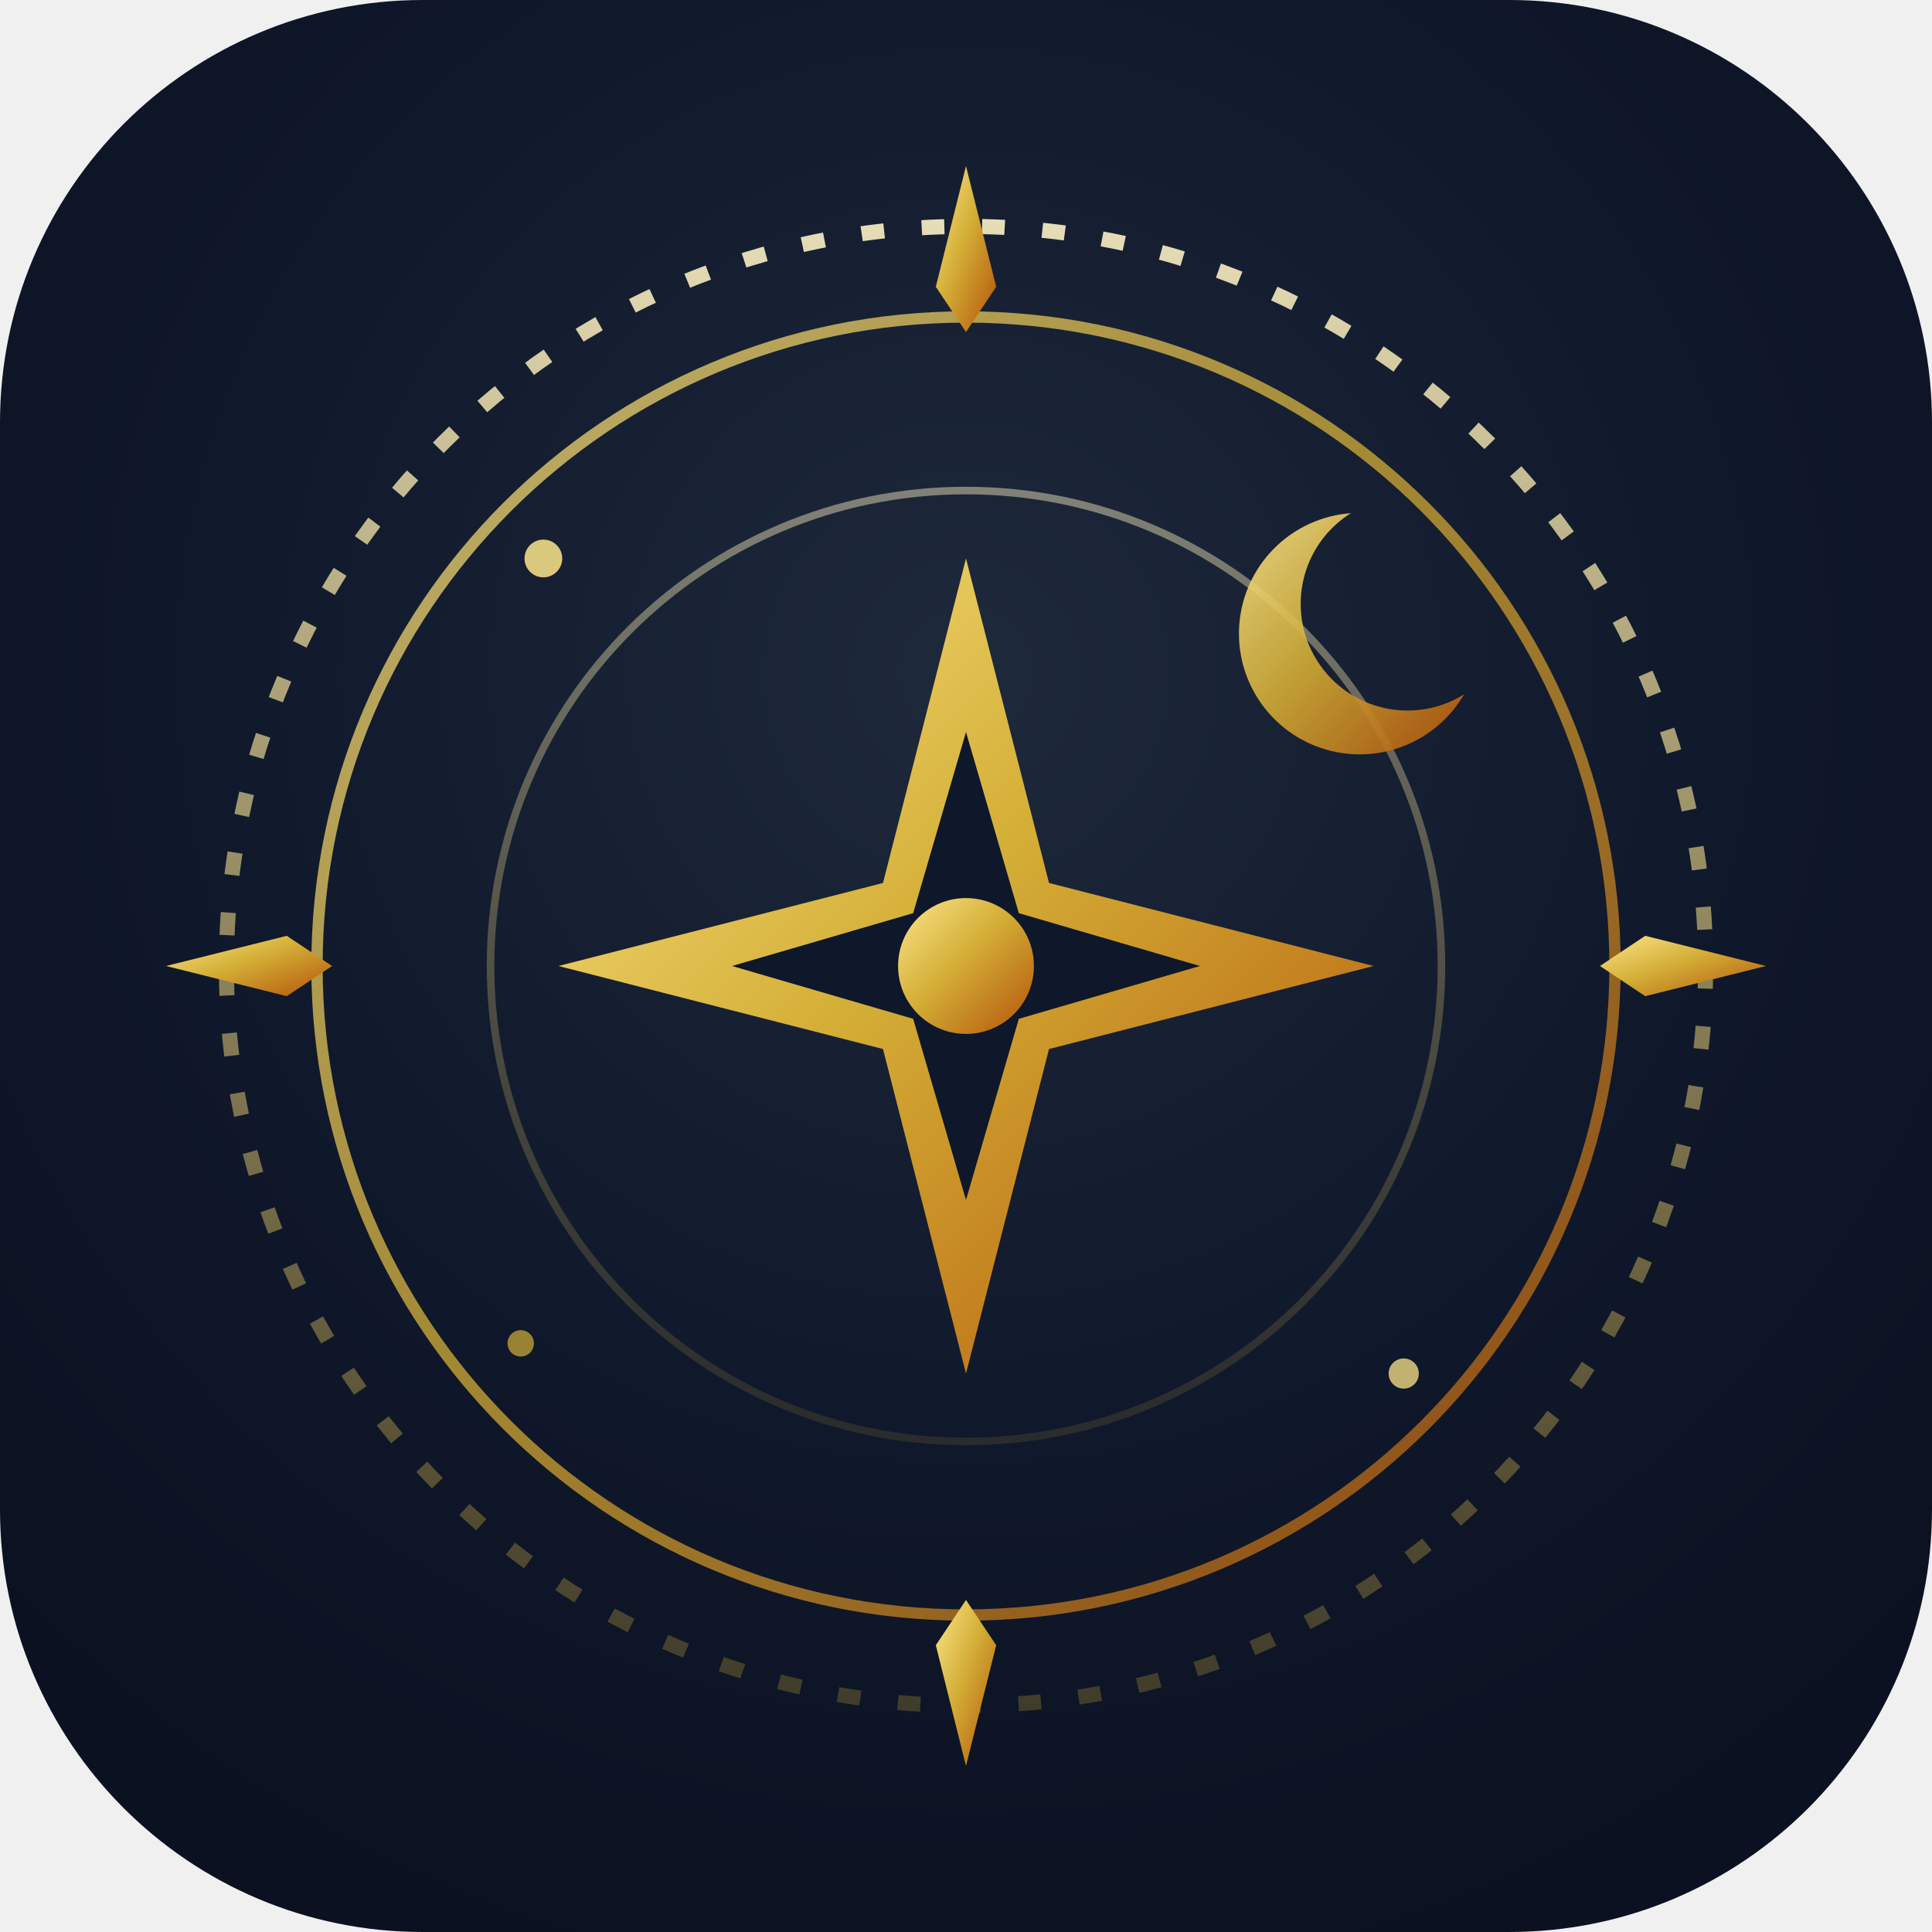
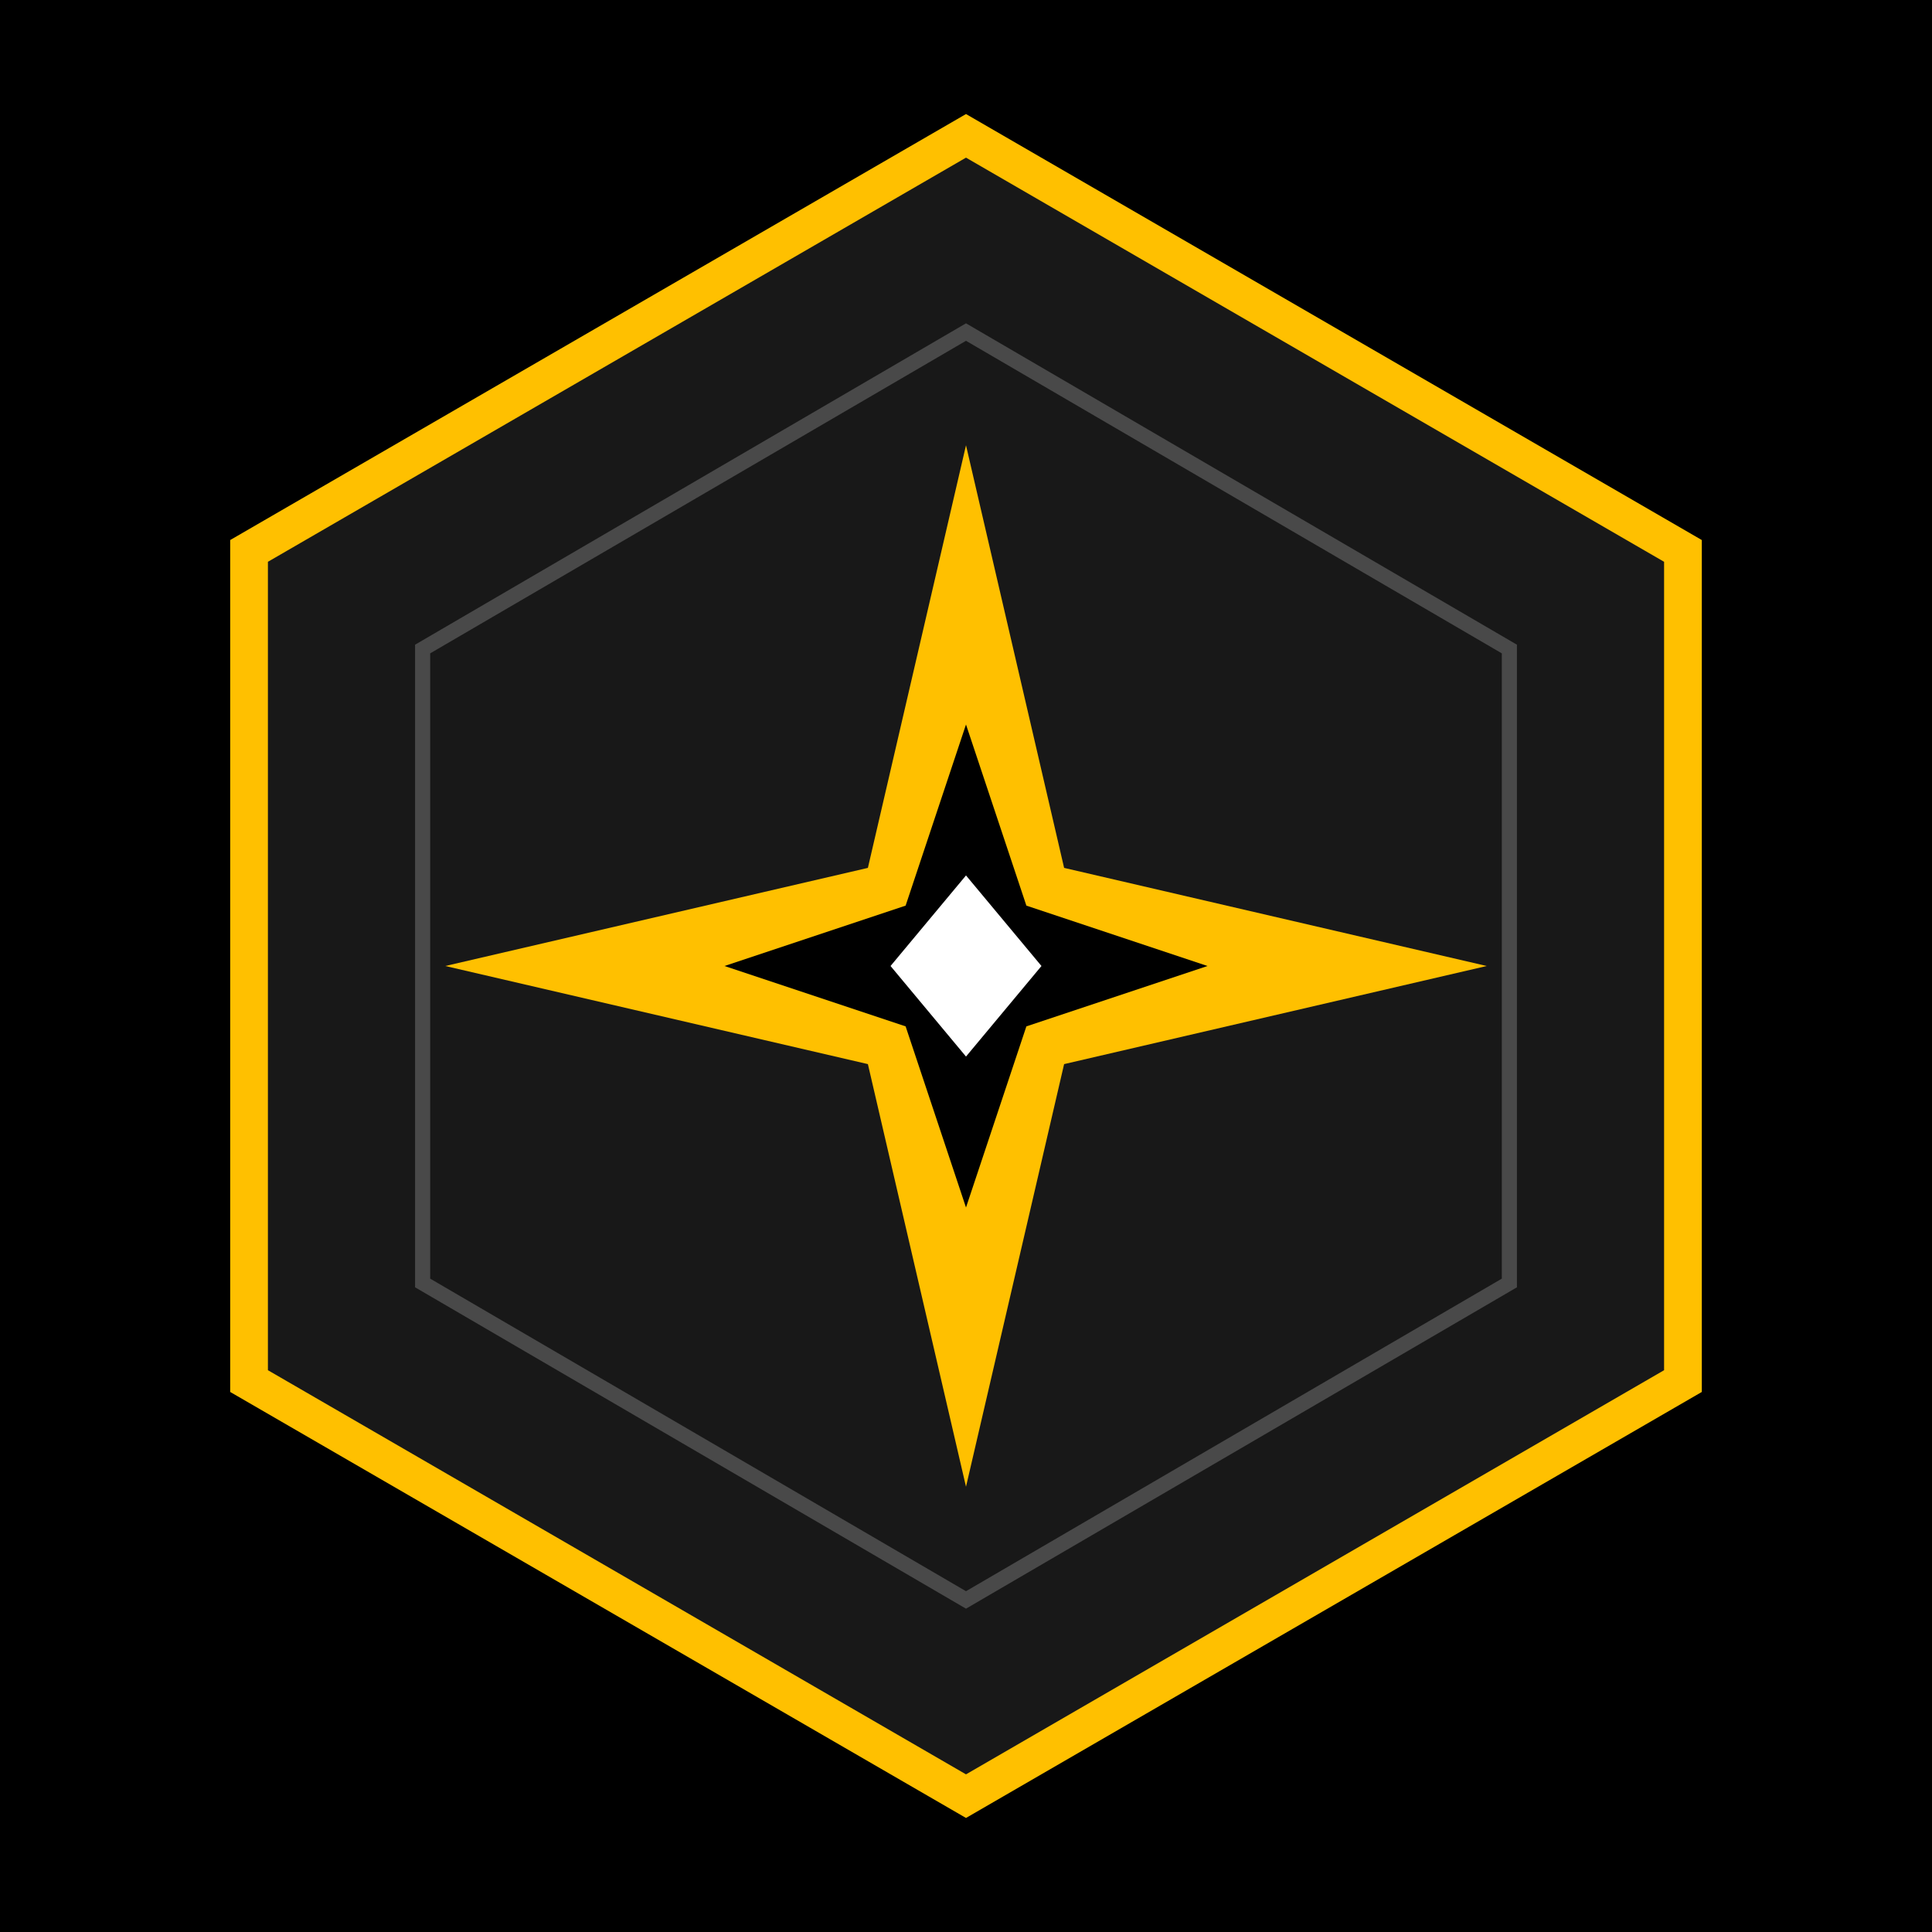
<svg xmlns="http://www.w3.org/2000/svg" viewBox="0 0 512 512" width="512" height="512">
-   <defs>
-     <radialGradient id="bg" cx="50%" cy="35%" r="70%">
-       <stop offset="0%" stop-color="#1e293b" />
-       <stop offset="60%" stop-color="#0f172a" />
-       <stop offset="100%" stop-color="#0b1120" />
-     </radialGradient>
-     <linearGradient id="gold" x1="0%" y1="0%" x2="100%" y2="100%">
-       <stop offset="0%" stop-color="#fde68a" />
-       <stop offset="45%" stop-color="#d4af37" />
-       <stop offset="100%" stop-color="#b45309" />
-     </linearGradient>
-     <linearGradient id="goldSoft" x1="0%" y1="0%" x2="0%" y2="100%">
-       <stop offset="0%" stop-color="#fef3c7" stop-opacity="0.9" />
-       <stop offset="100%" stop-color="#d4af37" stop-opacity="0.25" />
-     </linearGradient>
-   </defs>
-   <rect width="512" height="512" rx="112" fill="url(#bg)" />
-   <circle cx="256" cy="256" r="196" fill="none" stroke="url(#goldSoft)" stroke-width="4" stroke-dasharray="6 10" />
-   <circle cx="256" cy="256" r="172" fill="none" stroke="url(#gold)" stroke-width="3" opacity="0.75" />
-   <circle cx="256" cy="256" r="126" fill="none" stroke="url(#goldSoft)" stroke-width="2" opacity="0.5" />
-   <g fill="url(#gold)">
-     <polygon points="256,44 264,76 256,88 248,76" />
-     <polygon points="256,468 264,436 256,424 248,436" />
-     <polygon points="44,256 76,248 88,256 76,264" />
-     <polygon points="468,256 436,248 424,256 436,264" />
-   </g>
-   <g transform="translate(256,256)">
-     <path d="M0,-108 L22,-22 L108,0 L22,22 L0,108 L-22,22 L-108,0 L-22,-22 Z" fill="url(#gold)" />
-     <path d="M0,-62 L14,-14 L62,0 L14,14 L0,62 L-14,14 L-62,0 L-14,-14 Z" fill="#0f172a" />
-     <circle cx="0" cy="0" r="18" fill="url(#gold)" />
-   </g>
-   <path d="M358,136 A32,32 0 1,0 388,184 A26,26 0 1,1 358,136 Z" fill="url(#gold)" opacity="0.9" />
-   <circle cx="144" cy="148" r="5" fill="#fde68a" opacity="0.85" />
-   <circle cx="372" cy="364" r="4" fill="#fde68a" opacity="0.75" />
-   <circle cx="138" cy="356" r="3.5" fill="#d4af37" opacity="0.7" />
+   <rect width="512" height="512" fill="#000000" />
+   <polygon points="256,36 446,146 446,366 256,476 66,366 66,146" fill="#181818" stroke="#FFC000" stroke-width="10" />
+   <polygon points="256,88 400,172 400,340 256,424 112,340 112,172" fill="none" stroke="#494949" stroke-width="4" />
+   <polygon points="256,118 282,230 394,256 282,282 256,394 230,282 118,256 230,230" fill="#FFC000" />
+   <polygon points="256,192 272,240 320,256 272,272 256,320 240,272 192,256 240,240" fill="#000000" />
+   <polygon points="256,232 276,256 256,280 236,256" fill="#FFFFFF" />
</svg>
